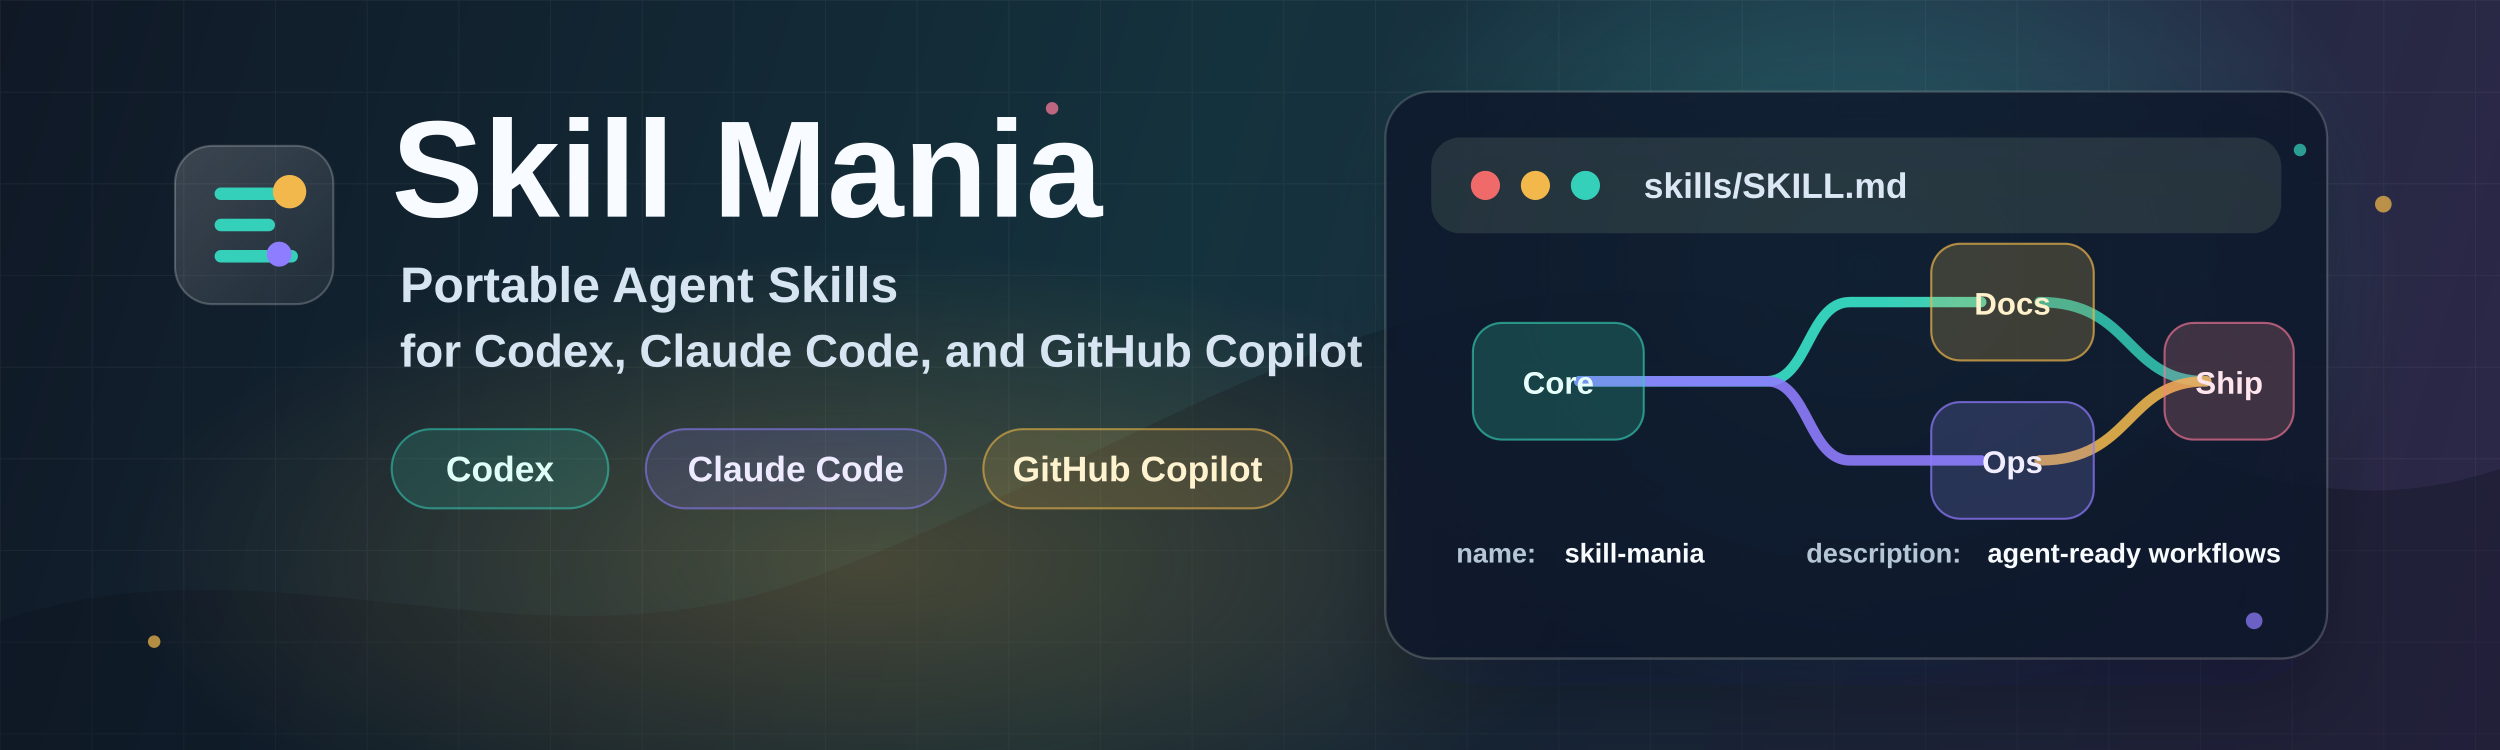
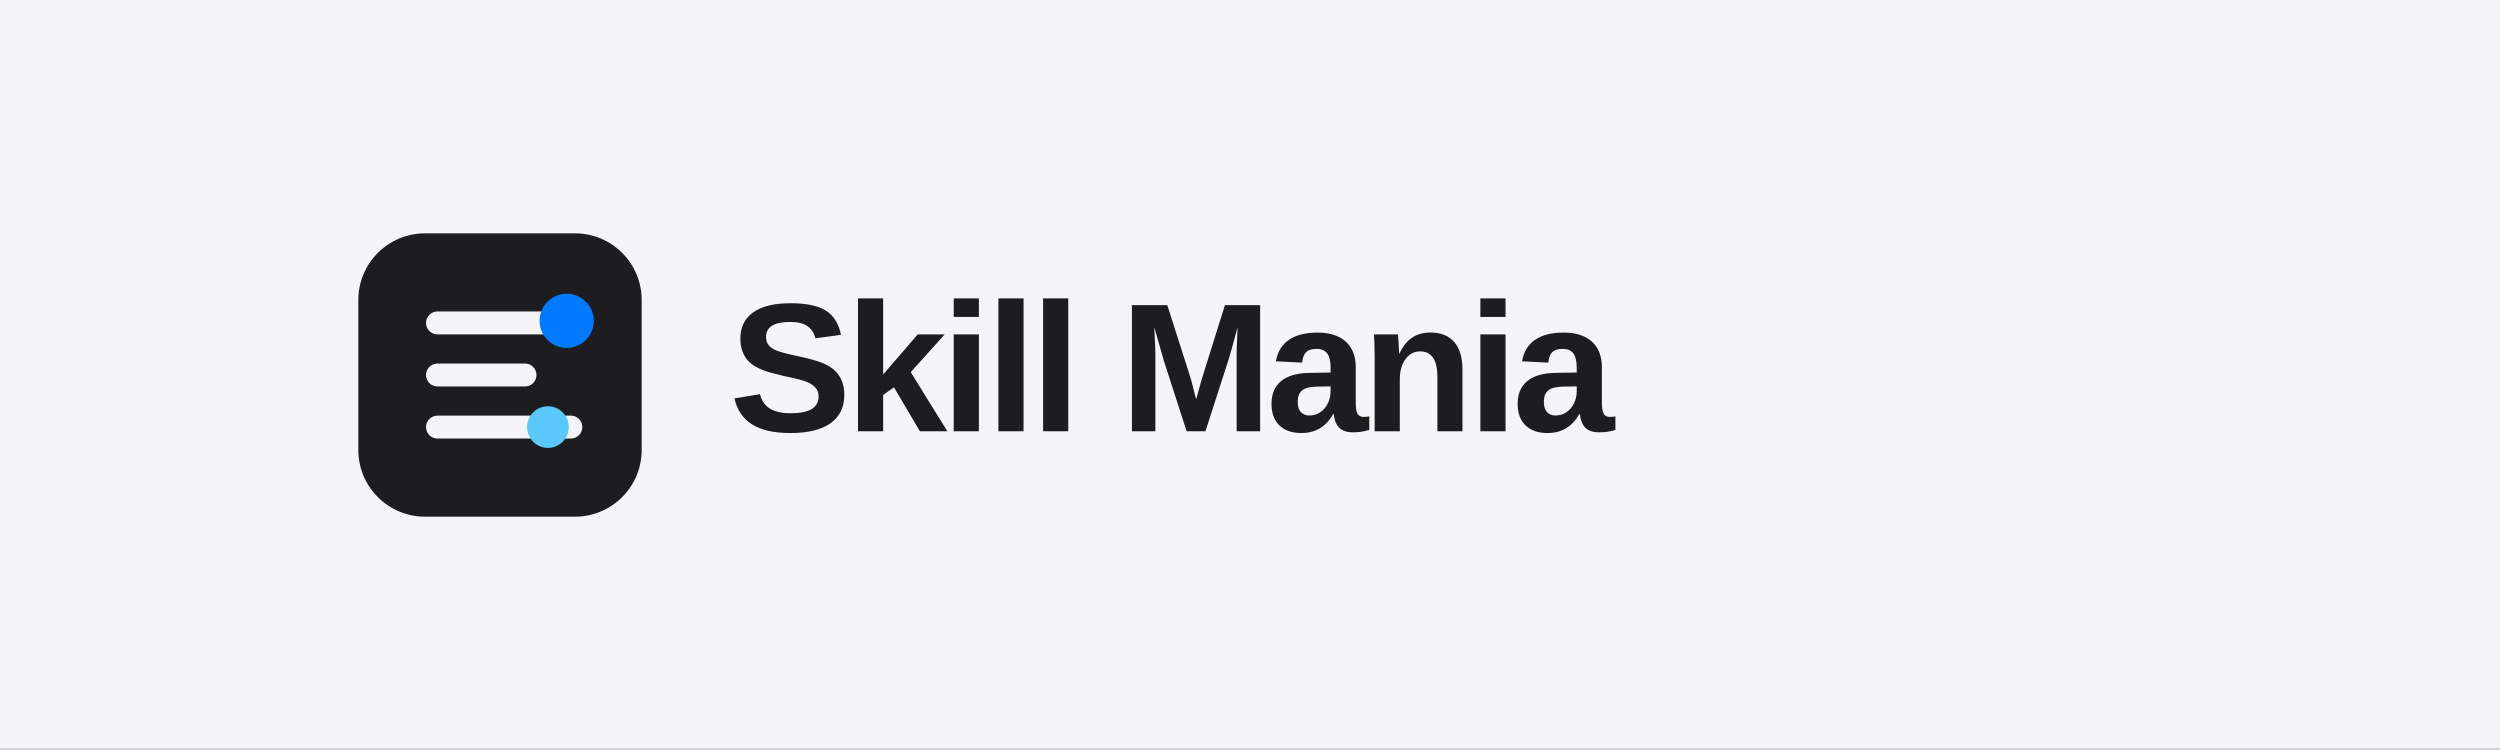
<svg xmlns="http://www.w3.org/2000/svg" width="1200" height="360" viewBox="0 0 1200 360" role="img" aria-labelledby="title desc">
-   <defs>
-     <linearGradient id="bg" x1="0" y1="0" x2="1200" y2="360" gradientUnits="userSpaceOnUse">
-       <stop offset="0" stop-color="#101826" />
-       <stop offset="0.46" stop-color="#14323d" />
-       <stop offset="1" stop-color="#2d2647" />
-     </linearGradient>
-     <linearGradient id="panel" x1="0" y1="0" x2="1" y2="1">
-       <stop offset="0" stop-color="#ffffff" stop-opacity="0.18" />
-       <stop offset="1" stop-color="#ffffff" stop-opacity="0.06" />
-     </linearGradient>
-     <linearGradient id="accent" x1="250" y1="70" x2="930" y2="320" gradientUnits="userSpaceOnUse">
-       <stop offset="0" stop-color="#35d0ba" />
-       <stop offset="0.52" stop-color="#f2b84b" />
-       <stop offset="1" stop-color="#8f7dff" />
-     </linearGradient>
-     <radialGradient id="glowA" cx="0" cy="0" r="1" gradientUnits="userSpaceOnUse" gradientTransform="translate(895 128) rotate(90) scale(210 260)">
-       <stop stop-color="#35d0ba" stop-opacity="0.34" />
-       <stop offset="1" stop-color="#35d0ba" stop-opacity="0" />
-     </radialGradient>
-     <radialGradient id="glowB" cx="0" cy="0" r="1" gradientUnits="userSpaceOnUse" gradientTransform="translate(418 270) rotate(90) scale(150 360)">
-       <stop stop-color="#f2b84b" stop-opacity="0.24" />
-       <stop offset="1" stop-color="#f2b84b" stop-opacity="0" />
-     </radialGradient>
-     <filter id="softShadow" x="-20%" y="-20%" width="140%" height="150%">
-       <feDropShadow dx="0" dy="18" stdDeviation="18" flood-color="#030712" flood-opacity="0.28" />
-     </filter>
-     <pattern id="grid" width="44" height="44" patternUnits="userSpaceOnUse">
-       <path d="M 44 0 H 0 V 44" fill="none" stroke="#ffffff" stroke-opacity="0.045" stroke-width="1" />
-     </pattern>
-   </defs>
-   <rect width="1200" height="360" rx="0" fill="url(#bg)" />
-   <rect width="1200" height="360" fill="url(#grid)" />
-   <path d="M0 298 C130 254 250 326 385 279 C535 226 657 122 821 142 C985 161 1071 269 1200 225 V360 H0 Z" fill="#0b111d" opacity="0.34" />
-   <rect x="0" y="0" width="1200" height="360" fill="url(#glowA)" />
-   <rect x="0" y="0" width="1200" height="360" fill="url(#glowB)" />
-   <g transform="translate(84 70)">
-     <rect x="0" y="0" width="76" height="76" rx="18" fill="url(#panel)" stroke="#ffffff" stroke-opacity="0.22" />
-     <path d="M22 23 H54 M22 38 H45 M22 53 H56" fill="none" stroke="#35d0ba" stroke-width="6" stroke-linecap="round" />
-     <circle cx="55" cy="22" r="8" fill="#f2b84b" />
-     <circle cx="50" cy="52" r="6" fill="#8f7dff" />
-     <text x="104" y="34" fill="#f8fbff" font-family="Segoe UI, Arial, sans-serif" font-size="66" font-weight="800" letter-spacing="0">Skill Mania</text>
-     <text x="108" y="75" fill="#d7e4f2" font-family="Segoe UI, Arial, sans-serif" font-size="24" font-weight="600" letter-spacing="0">Portable Agent Skills</text>
-     <text x="108" y="106" fill="#d7e4f2" font-family="Segoe UI, Arial, sans-serif" font-size="22" font-weight="600" letter-spacing="0">for Codex, Claude Code, and GitHub Copilot</text>
-     <g transform="translate(104 136)" font-family="Segoe UI, Arial, sans-serif" font-size="17" font-weight="700">
-       <rect x="0" y="0" width="104" height="38" rx="19" fill="#35d0ba" fill-opacity="0.16" stroke="#35d0ba" stroke-opacity="0.55" />
-       <text x="52" y="25" text-anchor="middle" fill="#dffef8">Codex</text>
-       <rect x="122" y="0" width="144" height="38" rx="19" fill="#8f7dff" fill-opacity="0.16" stroke="#8f7dff" stroke-opacity="0.56" />
-       <text x="194" y="25" text-anchor="middle" fill="#eeeaff">Claude Code</text>
-       <rect x="284" y="0" width="148" height="38" rx="19" fill="#f2b84b" fill-opacity="0.16" stroke="#f2b84b" stroke-opacity="0.58" />
-       <text x="358" y="25" text-anchor="middle" fill="#fff2cf">GitHub Copilot</text>
-     </g>
+   <rect width="1200" height="360" fill="#f5f5f7" />
+   <rect y="359" width="1200" height="1" fill="#d2d2d7" />
+   <g transform="translate(172 112)">
+     <rect width="136" height="136" rx="32" fill="#1d1d1f" />
+     <path d="M38 43h60M38 68h42M38 93h64" fill="none" stroke="#f5f5f7" stroke-linecap="round" stroke-width="11" />
+     <circle cx="100" cy="42" r="13" fill="#007aff" />
+     <circle cx="91" cy="93" r="10" fill="#5ac8fa" />
  </g>
-   <g transform="translate(665 44)" filter="url(#softShadow)">
-     <rect x="0" y="0" width="452" height="272" rx="22" fill="#121c2b" fill-opacity="0.82" stroke="#ffffff" stroke-opacity="0.16" />
-     <rect x="22" y="22" width="408" height="46" rx="14" fill="#ffffff" fill-opacity="0.08" />
-     <circle cx="48" cy="45" r="7" fill="#f06b6b" />
-     <circle cx="72" cy="45" r="7" fill="#f2b84b" />
-     <circle cx="96" cy="45" r="7" fill="#35d0ba" />
-     <text x="124" y="51" fill="#dbe7f5" font-family="Segoe UI, Arial, sans-serif" font-size="17" font-weight="700">skills/SKILL.md</text>
-     <path d="M93 139 H183 C203 139 203 101 223 101 H286" fill="none" stroke="url(#accent)" stroke-width="5" stroke-linecap="round" />
-     <path d="M93 139 H183 C203 139 203 177 223 177 H286" fill="none" stroke="#8f7dff" stroke-width="5" stroke-linecap="round" opacity="0.88" />
-     <path d="M314 101 C359 101 355 139 394 139" fill="none" stroke="#35d0ba" stroke-width="5" stroke-linecap="round" opacity="0.82" />
-     <path d="M314 177 C359 177 355 139 394 139" fill="none" stroke="#f2b84b" stroke-width="5" stroke-linecap="round" opacity="0.86" />
-     <g font-family="Segoe UI, Arial, sans-serif" font-size="15" font-weight="800">
-       <rect x="42" y="111" width="82" height="56" rx="14" fill="#35d0ba" fill-opacity="0.19" stroke="#35d0ba" stroke-opacity="0.62" />
-       <text x="83" y="145" text-anchor="middle" fill="#e7fffb">Core</text>
-       <rect x="262" y="73" width="78" height="56" rx="14" fill="#f2b84b" fill-opacity="0.19" stroke="#f2b84b" stroke-opacity="0.68" />
-       <text x="301" y="107" text-anchor="middle" fill="#fff1cb">Docs</text>
-       <rect x="262" y="149" width="78" height="56" rx="14" fill="#8f7dff" fill-opacity="0.19" stroke="#8f7dff" stroke-opacity="0.7" />
-       <text x="301" y="183" text-anchor="middle" fill="#f0edff">Ops</text>
-       <rect x="374" y="111" width="62" height="56" rx="14" fill="#ff7b9b" fill-opacity="0.18" stroke="#ff7b9b" stroke-opacity="0.62" />
-       <text x="405" y="145" text-anchor="middle" fill="#ffe6ed">Ship</text>
-     </g>
-     <g transform="translate(34 226)" font-family="Segoe UI, Arial, sans-serif" font-size="13" font-weight="700" fill="#b6c6d9">
-       <text x="0" y="0">name:</text>
-       <text x="52" y="0" fill="#f8fbff">skill-mania</text>
-       <text x="168" y="0">description:</text>
-       <text x="255" y="0" fill="#f8fbff">agent-ready workflows</text>
-     </g>
-   </g>
-   <g opacity="0.72">
-     <circle cx="1104" cy="72" r="3" fill="#35d0ba" />
-     <circle cx="1144" cy="98" r="4" fill="#f2b84b" />
-     <circle cx="1082" cy="298" r="4" fill="#8f7dff" />
-     <circle cx="74" cy="308" r="3" fill="#f2b84b" />
-     <circle cx="505" cy="52" r="3" fill="#ff7b9b" />
-   </g>
+   <text x="350" y="207" fill="#1d1d1f" font-family="-apple-system, BlinkMacSystemFont, 'SF Pro Display', 'Helvetica Neue', Arial, sans-serif" font-size="88" font-weight="700" letter-spacing="-3">Skill Mania</text>
</svg>
